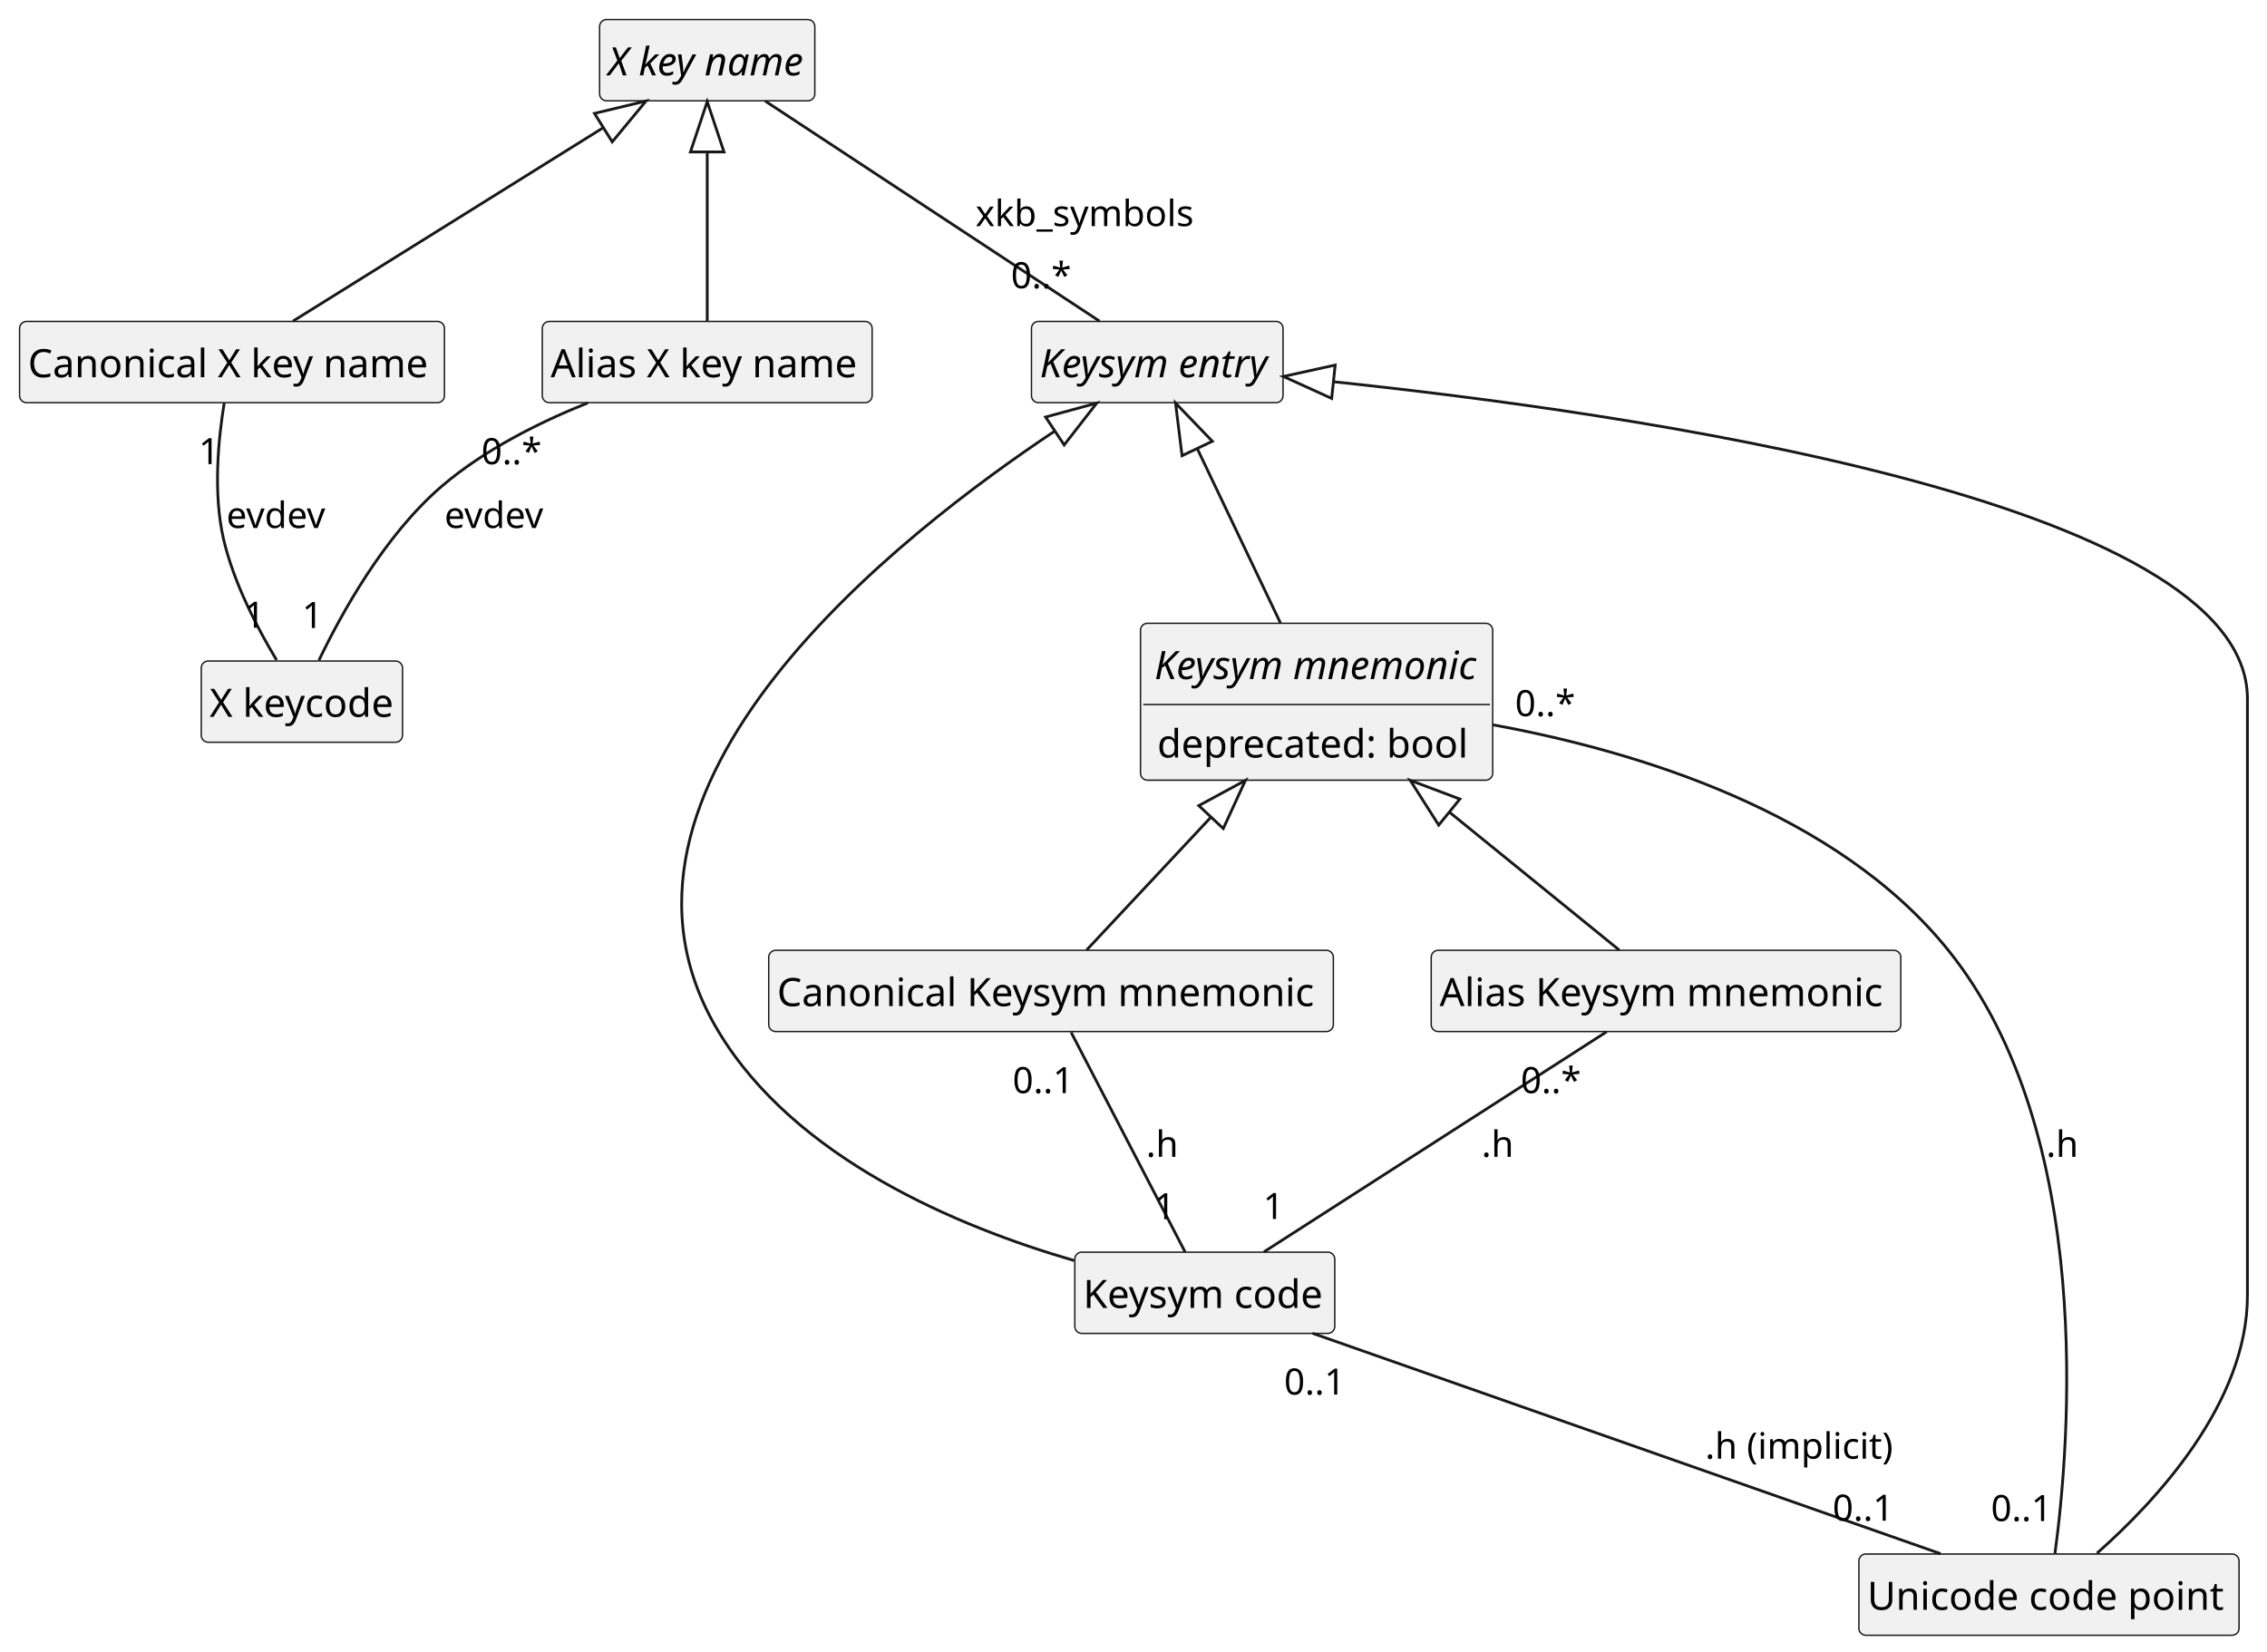
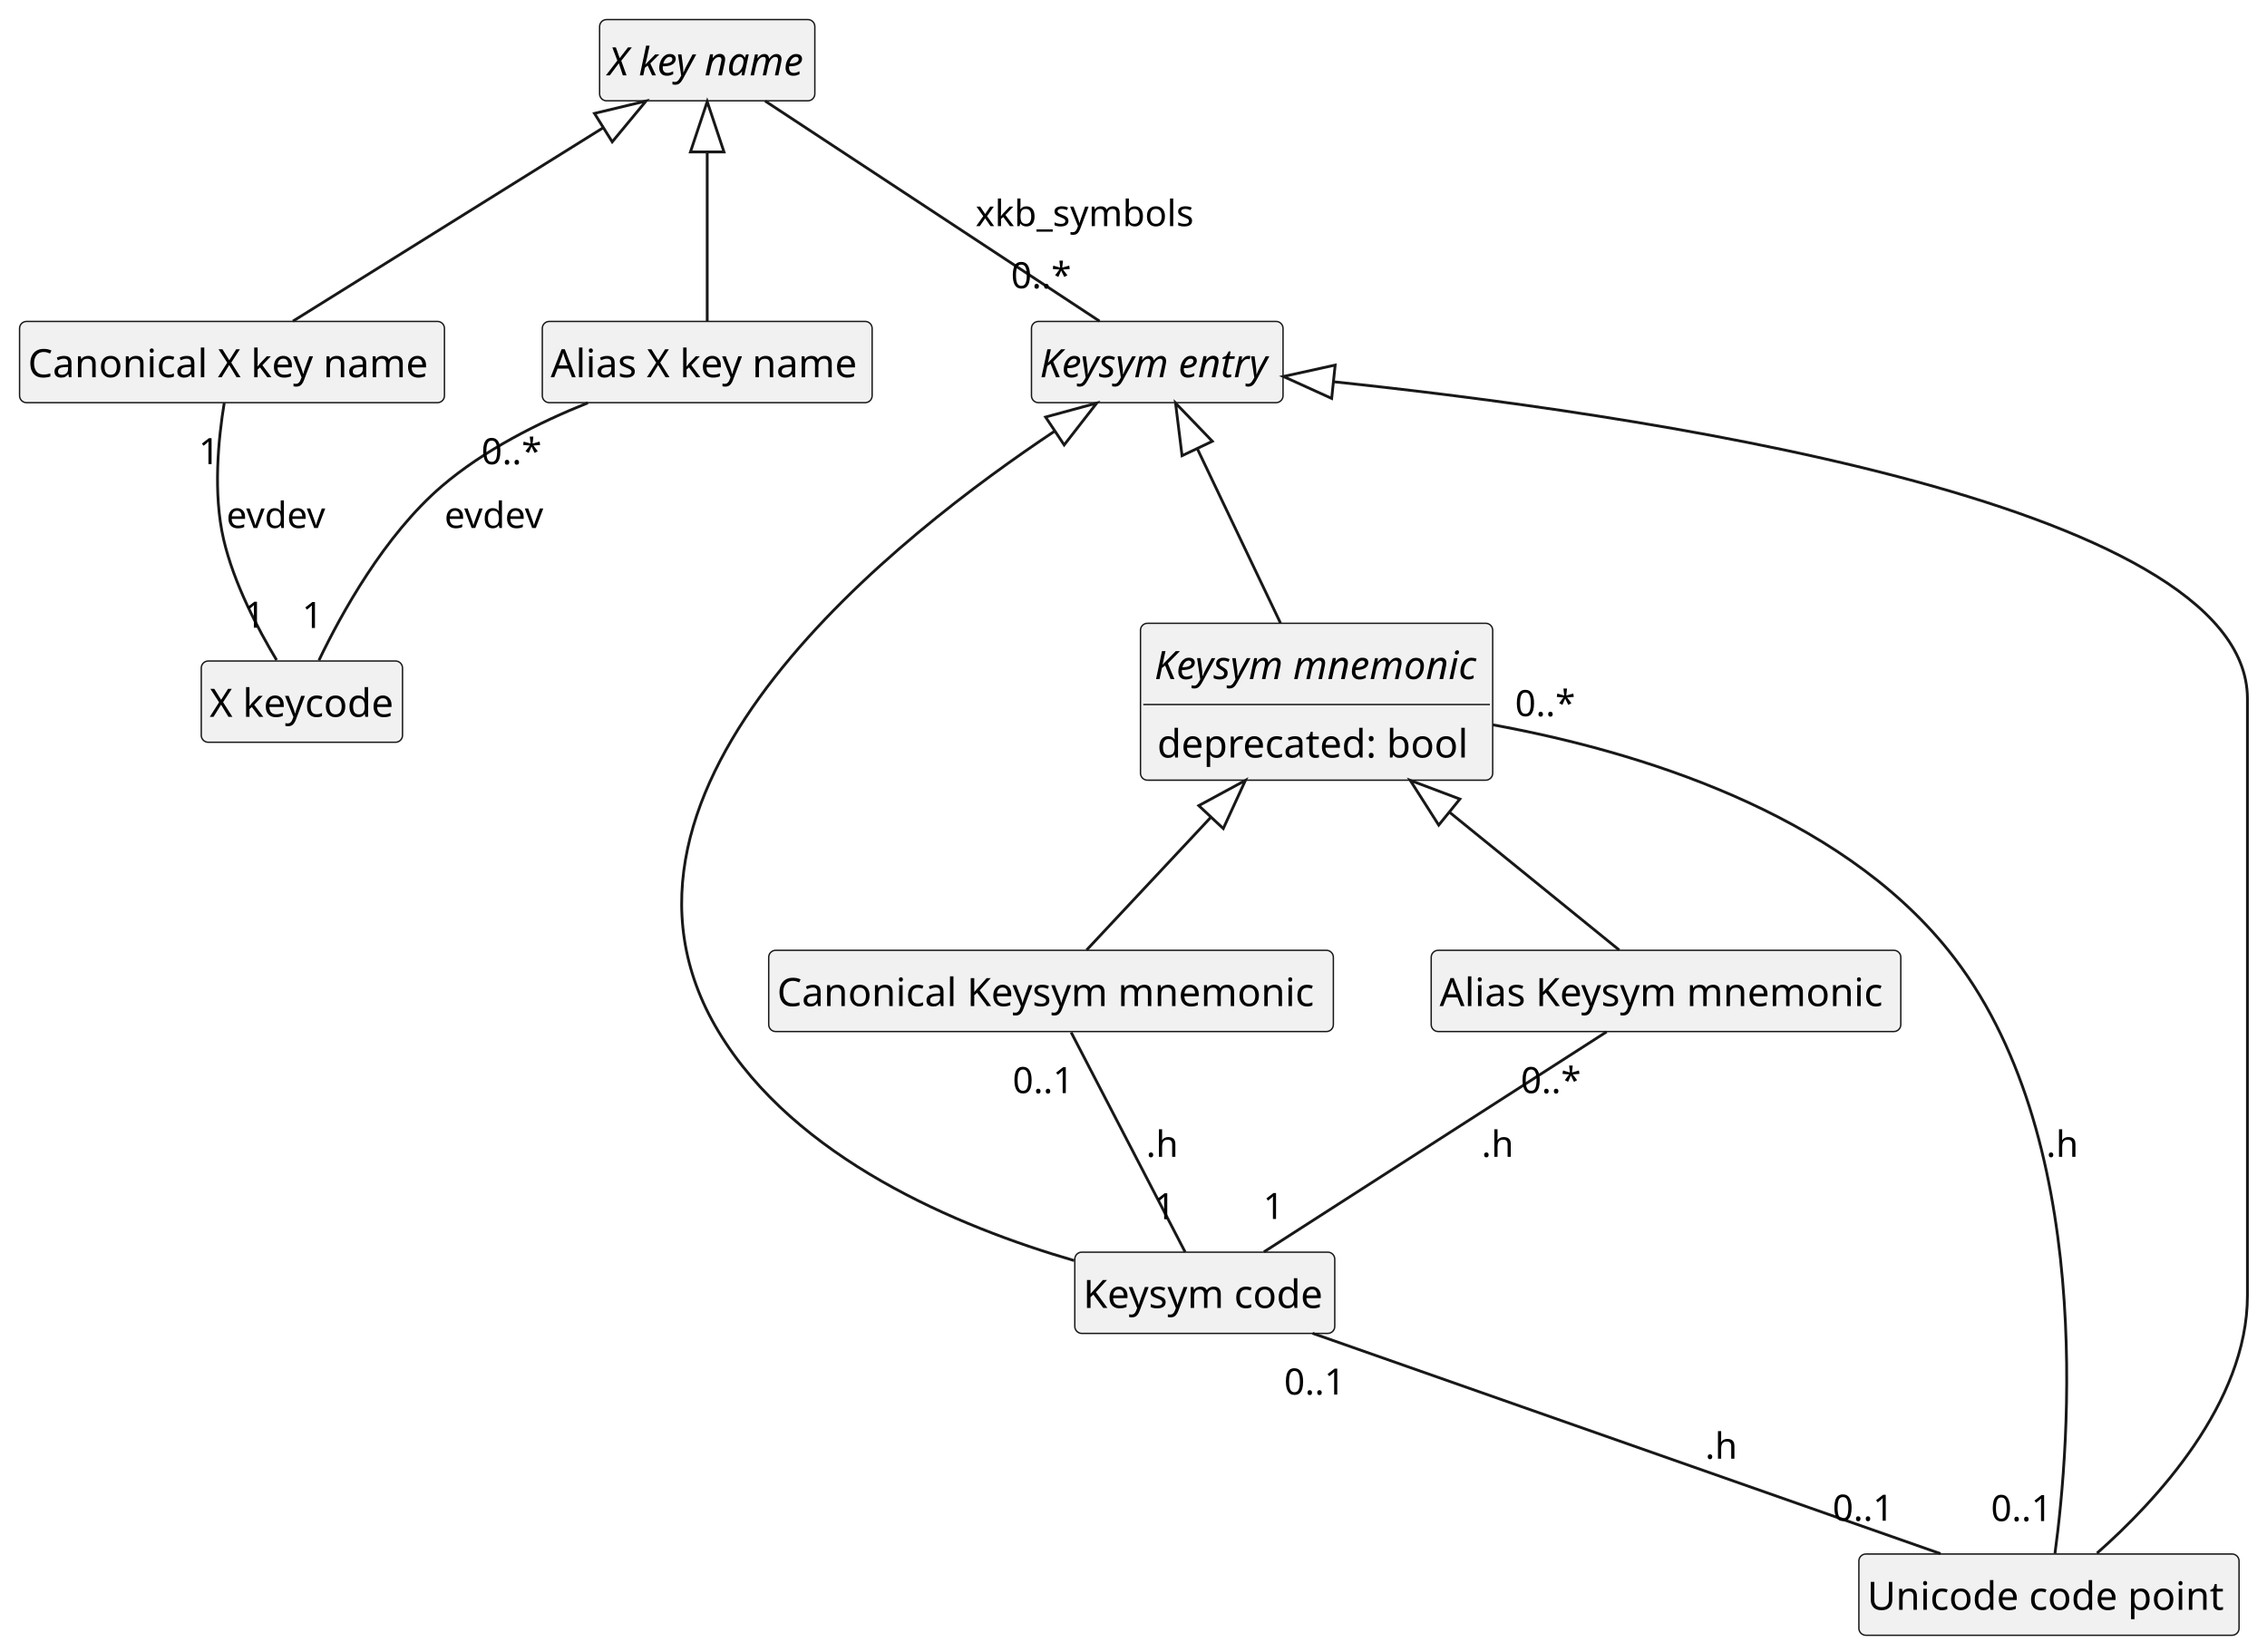
<svg xmlns="http://www.w3.org/2000/svg" contentStyleType="text/css" height="591px" preserveAspectRatio="none" style="width:811px;height:591px;background:#FFFFFF;" version="1.1" viewBox="0 0 811 591" width="811px" zoomAndPan="magnify">
  <defs />
  <g>
    <g id="elem_X key name">
      <rect codeLine="3" fill="#F1F1F1" height="29.068" id="X key name" rx="2.5" ry="2.5" style="stroke:#181818;stroke-width:0.5;" width="77" x="214.5" y="7" />
      <text fill="#000000" font-family="sans-serif" font-size="14" font-style="italic" lengthAdjust="spacing" textLength="71" x="217.5" y="26.966">X key name</text>
    </g>
    <g id="elem_Alias X key name">
      <rect fill="#F1F1F1" height="29.068" id="Alias X key name" rx="2.5" ry="2.5" style="stroke:#181818;stroke-width:0.5;" width="118" x="194" y="115" />
      <text fill="#000000" font-family="sans-serif" font-size="14" lengthAdjust="spacing" textLength="112" x="197" y="134.966">Alias X key name</text>
    </g>
    <g id="elem_Canonical X key name">
      <rect fill="#F1F1F1" height="29.068" id="Canonical X key name" rx="2.5" ry="2.5" style="stroke:#181818;stroke-width:0.5;" width="152" x="7" y="115" />
      <text fill="#000000" font-family="sans-serif" font-size="14" lengthAdjust="spacing" textLength="146" x="10" y="134.966">Canonical X key name</text>
    </g>
    <g id="elem_X keycode">
      <rect fill="#F1F1F1" height="29.068" id="X keycode" rx="2.5" ry="2.5" style="stroke:#181818;stroke-width:0.5;" width="72" x="72" y="236.5" />
      <text fill="#000000" font-family="sans-serif" font-size="14" lengthAdjust="spacing" textLength="66" x="75" y="256.466">X keycode</text>
    </g>
    <g id="elem_Keysym entry">
      <rect codeLine="9" fill="#F1F1F1" height="29.068" id="Keysym entry" rx="2.5" ry="2.5" style="stroke:#181818;stroke-width:0.5;" width="90" x="369" y="115" />
      <text fill="#000000" font-family="sans-serif" font-size="14" font-style="italic" lengthAdjust="spacing" textLength="84" x="372" y="134.966">Keysym entry</text>
    </g>
    <g id="elem_Keysym mnemonic">
      <rect codeLine="12" fill="#F1F1F1" height="56.136" id="Keysym mnemonic" rx="2.5" ry="2.5" style="stroke:#181818;stroke-width:0.5;" width="126" x="408" y="223" />
      <text fill="#000000" font-family="sans-serif" font-size="14" font-style="italic" lengthAdjust="spacing" textLength="116" x="413" y="242.966">Keysym mnemonic</text>
      <line style="stroke:#181818;stroke-width:0.5;" x1="409" x2="533" y1="252.068" y2="252.068" />
      <text fill="#000000" font-family="sans-serif" font-size="14" lengthAdjust="spacing" textLength="114" x="414" y="271.034">deprecated: bool</text>
    </g>
    <g id="elem_Unicode code point">
      <rect fill="#F1F1F1" height="29.068" id="Unicode code point" rx="2.5" ry="2.5" style="stroke:#181818;stroke-width:0.5;" width="136" x="665" y="556" />
      <text fill="#000000" font-family="sans-serif" font-size="14" lengthAdjust="spacing" textLength="130" x="668" y="575.966">Unicode code point</text>
    </g>
    <g id="elem_Keysym code">
      <rect fill="#F1F1F1" height="29.068" id="Keysym code" rx="2.5" ry="2.5" style="stroke:#181818;stroke-width:0.5;" width="93" x="384.5" y="448" />
      <text fill="#000000" font-family="sans-serif" font-size="14" lengthAdjust="spacing" textLength="87" x="387.5" y="467.966">Keysym code</text>
    </g>
    <g id="elem_Canonical Keysym mnemonic">
      <rect fill="#F1F1F1" height="29.068" id="Canonical Keysym mnemonic" rx="2.5" ry="2.5" style="stroke:#181818;stroke-width:0.5;" width="202" x="275" y="340" />
      <text fill="#000000" font-family="sans-serif" font-size="14" lengthAdjust="spacing" textLength="196" x="278" y="359.966">Canonical Keysym mnemonic</text>
    </g>
    <g id="elem_Alias Keysym mnemonic">
      <rect fill="#F1F1F1" height="29.068" id="Alias Keysym mnemonic" rx="2.5" ry="2.5" style="stroke:#181818;stroke-width:0.5;" width="168" x="512" y="340" />
      <text fill="#000000" font-family="sans-serif" font-size="14" lengthAdjust="spacing" textLength="162" x="515" y="359.966">Alias Keysym mnemonic</text>
    </g>
    <g id="link_X key name_Alias X key name">
      <path codeLine="4" d="M253,54.36 C253,74.78 253,94.74 253,114.97 " fill="none" id="X key name-backto-Alias X key name" style="stroke:#181818;stroke-width:1.0;" />
      <polygon fill="none" points="253,36.36,247,54.36,259,54.36,253,36.36" style="stroke:#181818;stroke-width:1.0;" />
    </g>
    <g id="link_X key name_Canonical X key name">
      <path codeLine="5" d="M215.845,45.663 C183.206,66.013 137.39,94.59 104.79,114.91 " fill="none" id="X key name-backto-Canonical X key name" style="stroke:#181818;stroke-width:1.0;" />
      <polygon fill="none" points="231.12,36.14,212.671,40.572,219.02,50.755,231.12,36.14" style="stroke:#181818;stroke-width:1.0;" />
    </g>
    <g id="link_Alias X key name_X keycode">
      <path codeLine="6" d="M210.32,144.13 C192.81,151.15 173.14,161.01 158,174 C137.5,191.59 122.08,219.59 114.1,236.24 " fill="none" id="Alias X key name-X keycode" style="stroke:#181818;stroke-width:1.0;" />
      <text fill="#000000" font-family="sans-serif" font-size="13" lengthAdjust="spacing" textLength="36" x="159" y="188.897">evdev</text>
      <text fill="#000000" font-family="sans-serif" font-size="13" lengthAdjust="spacing" textLength="20" x="172.211" y="166.088">0..*</text>
      <text fill="#000000" font-family="sans-serif" font-size="13" lengthAdjust="spacing" textLength="7" x="108.059" y="224.678">1</text>
    </g>
    <g id="link_Canonical X key name_X keycode">
      <path codeLine="7" d="M80.23,144.1 C78.12,156.9 76.16,176.49 80,193 C83.64,208.68 92.24,225.01 98.95,236.16 " fill="none" id="Canonical X key name-X keycode" style="stroke:#181818;stroke-width:1.0;" />
      <text fill="#000000" font-family="sans-serif" font-size="13" lengthAdjust="spacing" textLength="36" x="81" y="188.897">evdev</text>
      <text fill="#000000" font-family="sans-serif" font-size="13" lengthAdjust="spacing" textLength="7" x="71.075" y="166.047">1</text>
      <text fill="#000000" font-family="sans-serif" font-size="13" lengthAdjust="spacing" textLength="7" x="87.322" y="224.568">1</text>
    </g>
    <g id="link_X key name_Keysym entry">
      <path codeLine="10" d="M273.72,36.14 C304.63,56.49 362.49,94.59 393.36,114.91 " fill="none" id="X key name-Keysym entry" style="stroke:#181818;stroke-width:1.0;" />
      <text fill="#000000" font-family="sans-serif" font-size="13" lengthAdjust="spacing" textLength="78" x="349" y="80.897">xkb_symbols</text>
      <text fill="#000000" font-family="sans-serif" font-size="13" lengthAdjust="spacing" textLength="20" x="361.678" y="103.126">0..*</text>
    </g>
    <g id="link_Keysym entry_Keysym mnemonic">
      <path codeLine="15" d="M428.286,160.458 C437.406,179.588 446.4,198.44 458.09,222.94 " fill="none" id="Keysym entry-backto-Keysym mnemonic" style="stroke:#181818;stroke-width:1.0;" />
      <polygon fill="none" points="420.54,144.21,422.87,163.04,433.702,157.876,420.54,144.21" style="stroke:#181818;stroke-width:1.0;" />
    </g>
    <g id="link_Keysym entry_Unicode code point">
      <path codeLine="16" d="M477.021,136.583 C579.681,147.383 804,178.56 804,250 C804,250 804,250 804,463.5 C804,502.04 771.2,537.16 750.19,555.7 " fill="none" id="Keysym entry-backto-Unicode code point" style="stroke:#181818;stroke-width:1.0;" />
      <polygon fill="none" points="459.12,134.7,476.394,142.55,477.649,130.616,459.12,134.7" style="stroke:#181818;stroke-width:1.0;" />
    </g>
    <g id="link_Keysym entry_Keysym code">
      <path codeLine="17" d="M377.372,154.203 C323.132,190.353 204.4,281.47 257,369 C284.4,414.6 342.71,438.93 384.27,451.01 " fill="none" id="Keysym entry-backto-Keysym code" style="stroke:#181818;stroke-width:1.0;" />
      <polygon fill="none" points="392.35,144.22,374.044,149.21,380.699,159.195,392.35,144.22" style="stroke:#181818;stroke-width:1.0;" />
    </g>
    <g id="link_Keysym mnemonic_Canonical Keysym mnemonic">
      <path codeLine="18" d="M433.238,292.34 C414.878,311.95 403.18,324.46 388.72,339.91 " fill="none" id="Keysym mnemonic-backto-Canonical Keysym mnemonic" style="stroke:#181818;stroke-width:1.0;" />
      <polygon fill="none" points="445.54,279.2,428.858,288.239,437.618,296.441,445.54,279.2" style="stroke:#181818;stroke-width:1.0;" />
    </g>
    <g id="link_Keysym mnemonic_Alias Keysym mnemonic">
      <path codeLine="19" d="M518.473,290.546 C542.623,310.156 560.23,324.46 579.27,339.91 " fill="none" id="Keysym mnemonic-backto-Alias Keysym mnemonic" style="stroke:#181818;stroke-width:1.0;" />
      <polygon fill="none" points="504.5,279.2,514.691,295.204,522.256,285.889,504.5,279.2" style="stroke:#181818;stroke-width:1.0;" />
    </g>
    <g id="link_Keysym mnemonic_Unicode code point">
      <path codeLine="20" d="M534.01,259.32 C585.91,268.82 657.21,290.55 697,340 C749.84,405.67 740.4,517.08 735.15,555.77 " fill="none" id="Keysym mnemonic-Unicode code point" style="stroke:#181818;stroke-width:1.0;" />
      <text fill="#000000" font-family="sans-serif" font-size="13" lengthAdjust="spacing" textLength="11" x="732" y="413.897">.h</text>
      <text fill="#000000" font-family="sans-serif" font-size="13" lengthAdjust="spacing" textLength="20" x="541.995" y="256.228">0..*</text>
      <text fill="#000000" font-family="sans-serif" font-size="13" lengthAdjust="spacing" textLength="20" x="712.255" y="544.219">0..1</text>
    </g>
    <g id="link_Canonical Keysym mnemonic_Keysym code">
      <path codeLine="21" d="M383.19,369.36 C393.79,389.78 413.48,427.74 423.98,447.97 " fill="none" id="Canonical Keysym mnemonic-Keysym code" style="stroke:#181818;stroke-width:1.0;" />
      <text fill="#000000" font-family="sans-serif" font-size="13" lengthAdjust="spacing" textLength="11" x="410" y="413.897">.h</text>
      <text fill="#000000" font-family="sans-serif" font-size="13" lengthAdjust="spacing" textLength="20" x="362.259" y="391.101">0..1</text>
      <text fill="#000000" font-family="sans-serif" font-size="13" lengthAdjust="spacing" textLength="7" x="412.969" y="436.209">1</text>
    </g>
    <g id="link_Alias Keysym mnemonic_Keysym code">
      <path codeLine="22" d="M574.77,369.14 C543.08,389.49 483.79,427.59 452.15,447.91 " fill="none" id="Alias Keysym mnemonic-Keysym code" style="stroke:#181818;stroke-width:1.0;" />
      <text fill="#000000" font-family="sans-serif" font-size="13" lengthAdjust="spacing" textLength="11" x="530" y="413.897">.h</text>
      <text fill="#000000" font-family="sans-serif" font-size="13" lengthAdjust="spacing" textLength="20" x="544.035" y="391.101">0..*</text>
      <text fill="#000000" font-family="sans-serif" font-size="13" lengthAdjust="spacing" textLength="7" x="451.879" y="436.126">1</text>
    </g>
    <g id="link_Keysym code_Unicode code point">
      <path codeLine="23" d="M469.56,477.03 C527.44,497.35 636.17,535.51 694.2,555.88 " fill="none" id="Keysym code-Unicode code point" style="stroke:#181818;stroke-width:1.0;" />
-       <text fill="#000000" font-family="sans-serif" font-size="13" lengthAdjust="spacing" textLength="65" x="610" y="521.897">.h (implicit)</text>
+       <text fill="#000000" font-family="sans-serif" font-size="13" lengthAdjust="spacing" textLength="11" x="610" y="521.897">.h</text>
      <text fill="#000000" font-family="sans-serif" font-size="13" lengthAdjust="spacing" textLength="20" x="459.377" y="498.953">0..1</text>
      <text fill="#000000" font-family="sans-serif" font-size="13" lengthAdjust="spacing" textLength="20" x="655.595" y="544.084">0..1</text>
    </g>
  </g>
</svg>
